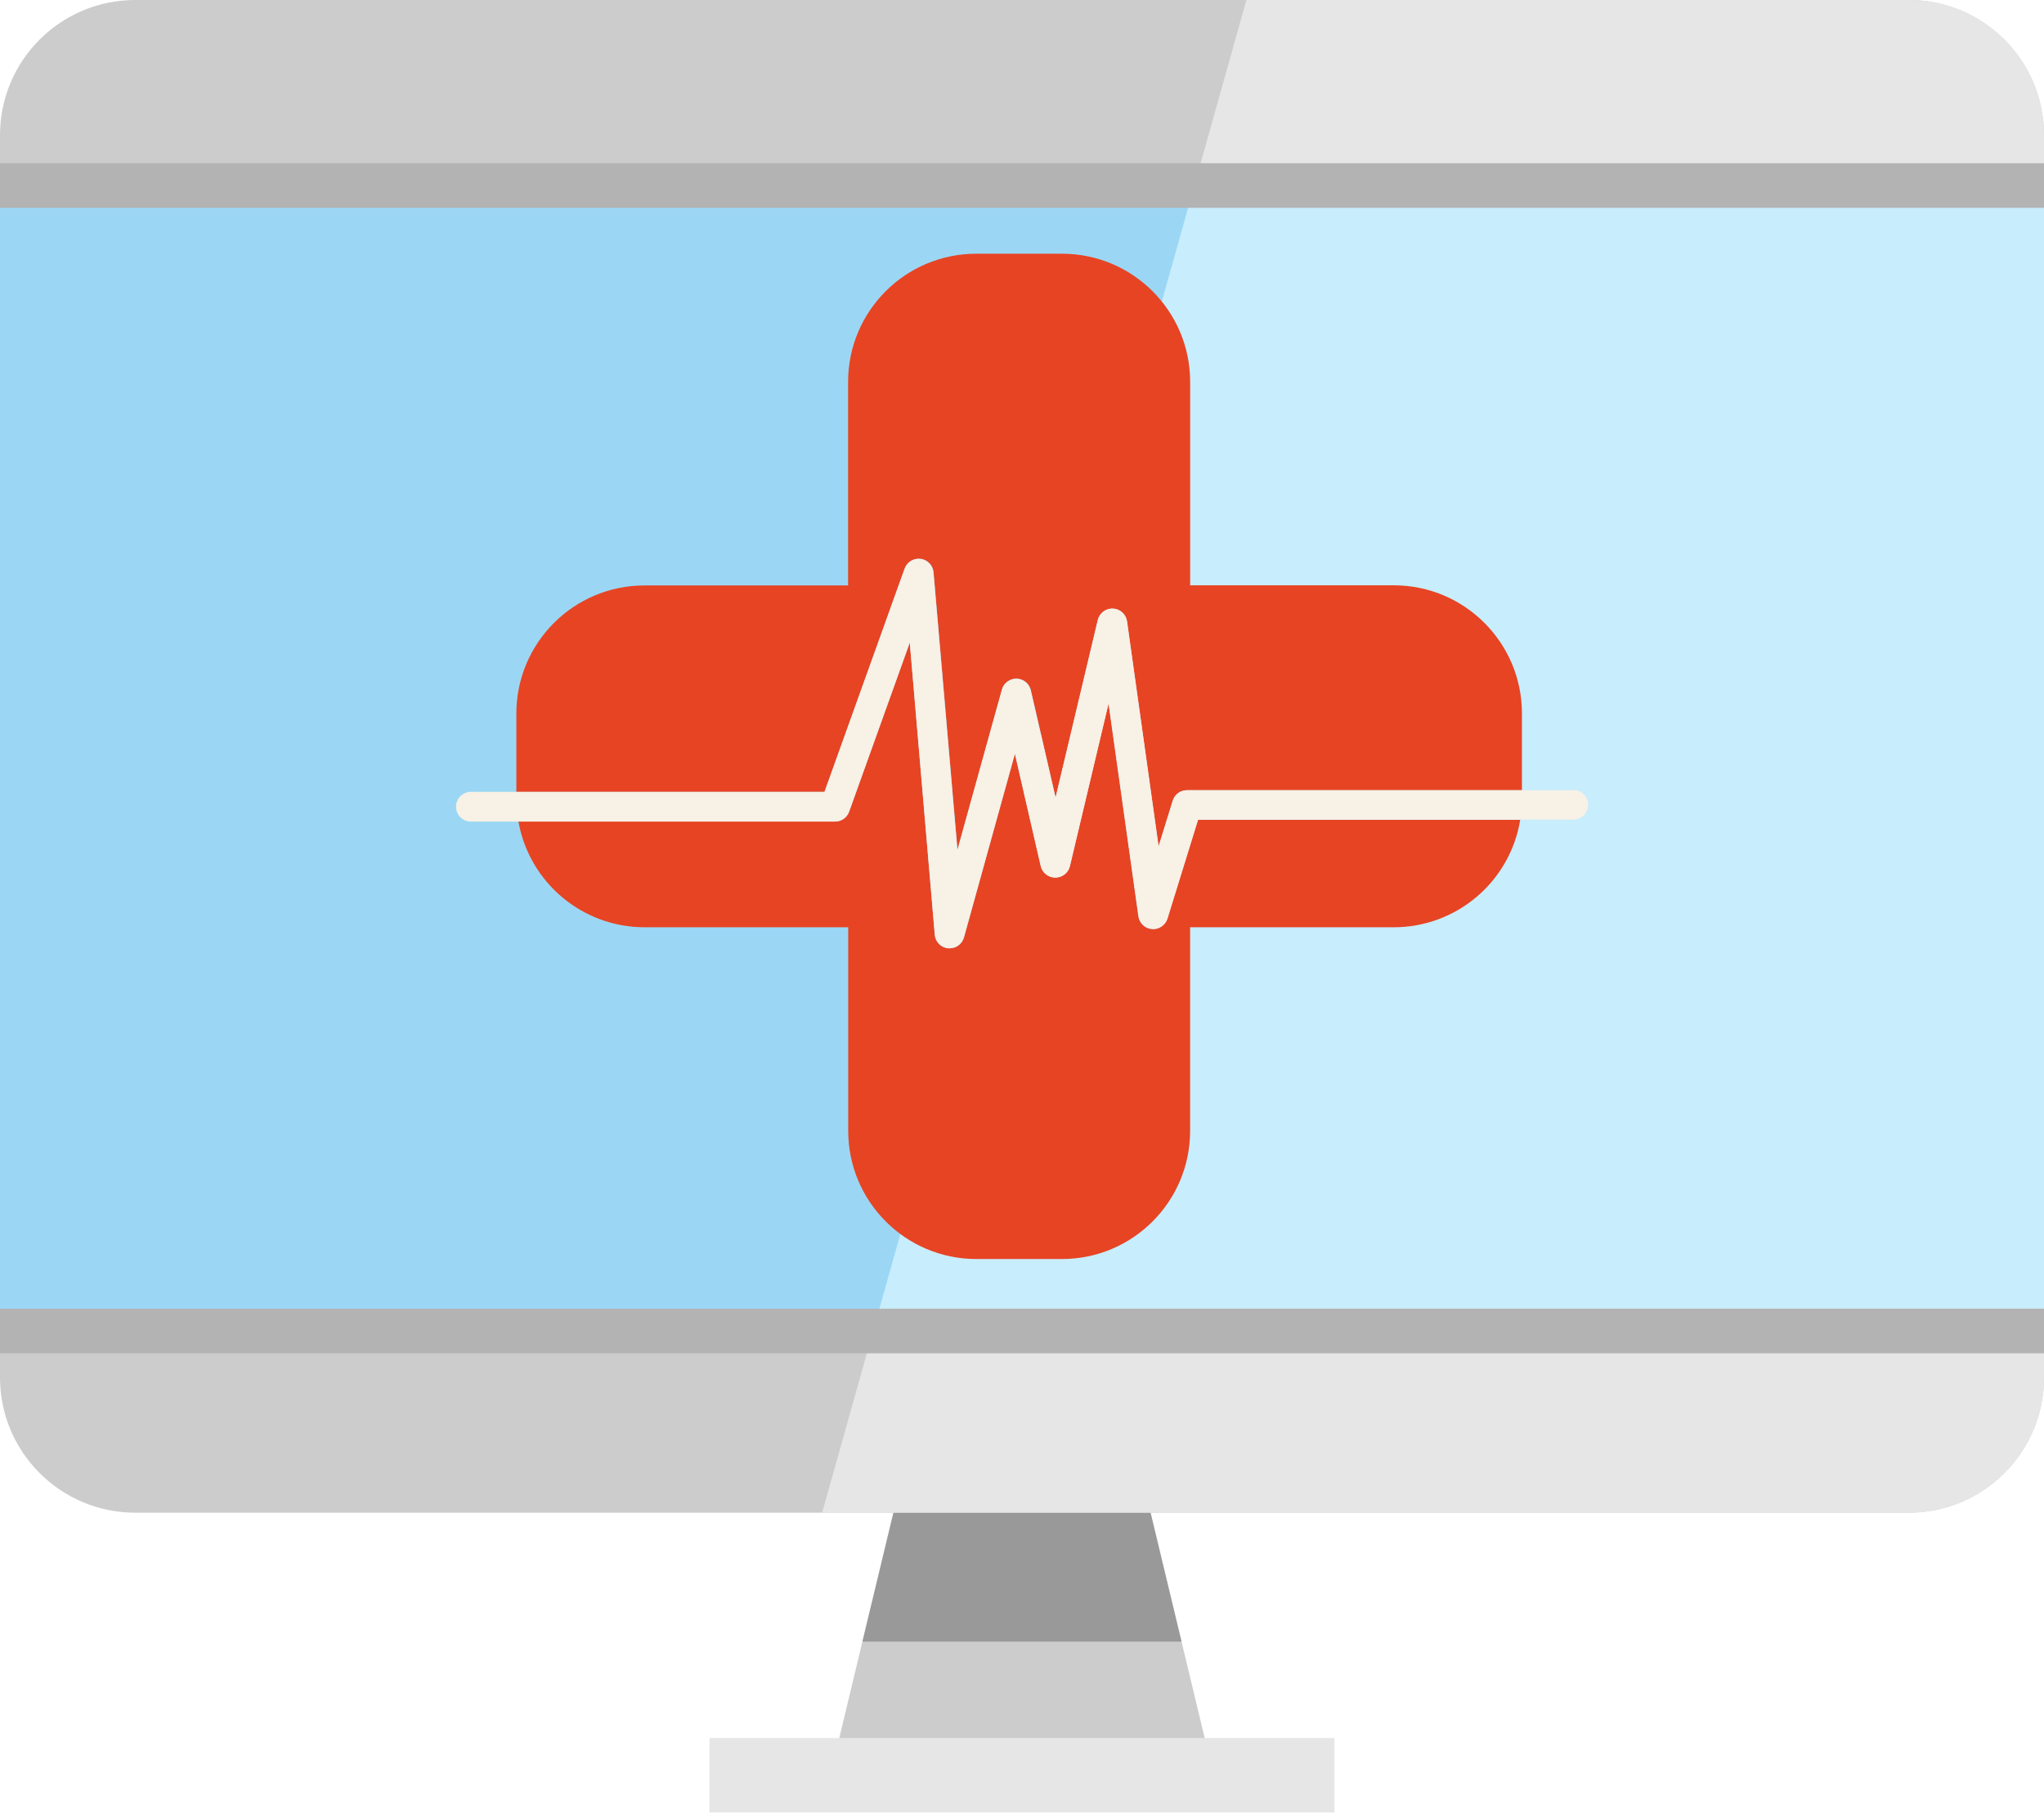
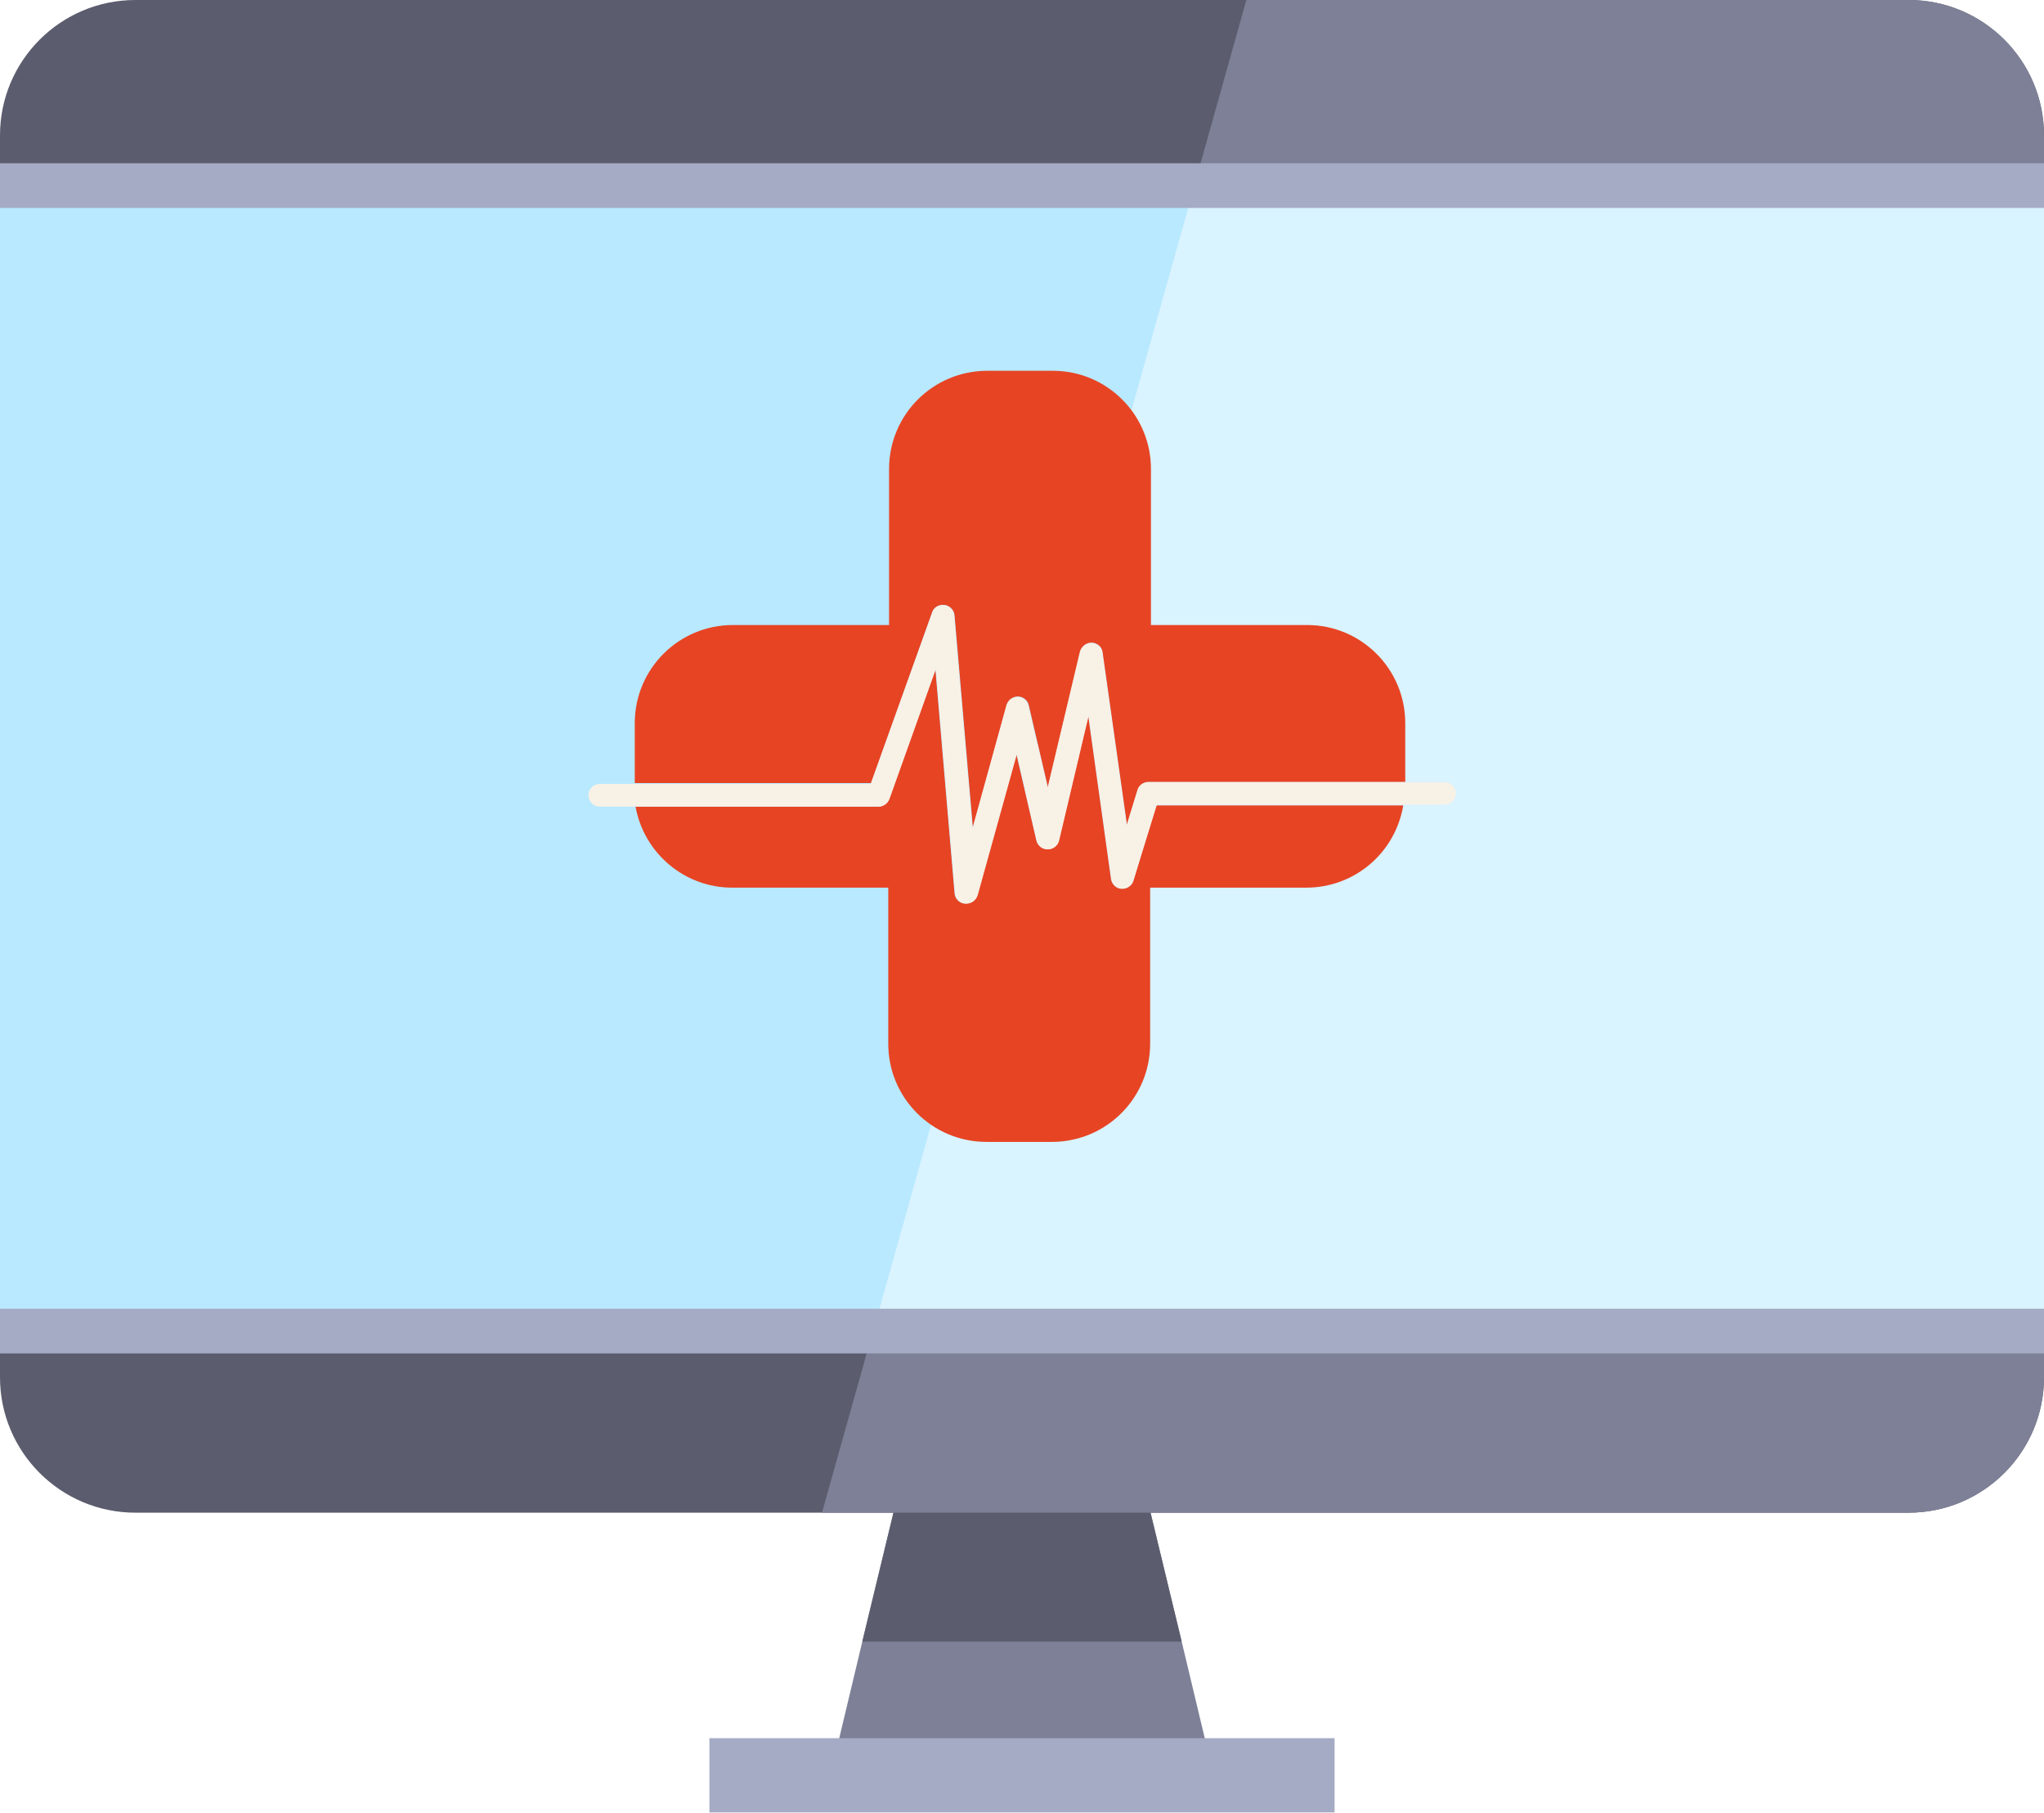
- <svg xmlns="http://www.w3.org/2000/svg" viewBox="0 0 512 454.1">
-   <defs>
-     <style>.cls-1{fill:#ccc;}.cls-2{fill:#999;}.cls-3{fill:#e6e6e6;}.cls-4{fill:#9bd7f4;}.cls-5{fill:#c8edfc;}.cls-6{fill:#b3b3b3;}.cls-7{fill:#e74424;}.cls-8{fill:#f7f1e6;}</style>
-   </defs>
-   <g id="Layer_2" data-name="Layer 2">
-     <g id="Layer_1-2" data-name="Layer 1">
-       <polygon class="cls-1" points="304 444.78 207.99 444.78 216.03 411.3 223.8 379 288.2 379 295.96 411.3 304 444.78" />
-       <polygon class="cls-2" points="295.96 411.3 216.03 411.3 223.8 379 249.93 346.97 288.2 379 295.96 411.3" />
-       <path class="cls-1" d="M512,33.88V345.12A33.88,33.88,0,0,1,478.12,379H33.88A33.88,33.88,0,0,1,0,345.12V33.88A33.88,33.88,0,0,1,33.88,0H478.12A33.88,33.88,0,0,1,512,33.88Z" />
-       <path class="cls-3" d="M512,33.88V345.12A33.88,33.88,0,0,1,478.12,379H205.94L312.21,0H478.12A33.88,33.88,0,0,1,512,33.88Z" />
-       <rect class="cls-4" y="46.48" width="512" height="286.04" />
-       <polygon class="cls-5" points="512 46.48 512 332.52 218.98 332.52 299.17 46.48 512 46.48" />
-       <rect class="cls-3" x="177.71" y="435.47" width="156.56" height="18.64" />
-       <rect class="cls-6" y="40.89" width="512" height="11.18" />
-       <rect class="cls-6" y="327.89" width="512" height="11.18" />
-       <g id="Layer_2-2" data-name="Layer 2">
-         <path class="cls-7" d="M226.64,142.43a3.73,3.73,0,0,1,7.22.94l6,69.56L251,172.75a3.73,3.73,0,0,1,7.22.16l6.21,26.94L275,155.3a3.73,3.73,0,0,1,7.31.35l7.91,56.4,3.55-11.46a3.73,3.73,0,0,1,3.56-2.62h83.9V178.76a32.11,32.11,0,0,0-32.11-32.11h-51v-51A32.11,32.11,0,0,0,266,63.57H244.55a32.11,32.11,0,0,0-32.11,32.11v51h-51a32.11,32.11,0,0,0-32.1,32.11v19.62h77.2Z" />
-         <path class="cls-7" d="M292.4,230.19a3.73,3.73,0,0,1-7.25-.58l-7.49-53.37L268,217a3.73,3.73,0,0,1-3.62,2.86h0A3.73,3.73,0,0,1,260.7,217l-6.48-28.13-12.76,46a3.73,3.73,0,0,1-3.59,2.73h-.35a3.73,3.73,0,0,1-3.37-3.39L227.89,161l-15.19,42.35a3.72,3.72,0,0,1-3.51,2.47H129.86a32.11,32.11,0,0,0,31.61,26.51h51v51a32.12,32.12,0,0,0,32.11,32.12H266a32.11,32.11,0,0,0,32.11-32.12v-51h51a32.11,32.11,0,0,0,31.69-26.92H300.07Z" />
-         <path class="cls-8" d="M394.23,198H297.32a3.73,3.73,0,0,0-3.56,2.62l-3.55,11.46-7.91-56.4a3.73,3.73,0,0,0-7.31-.35l-10.6,44.54-6.21-26.94a3.73,3.73,0,0,0-7.22-.16l-11.15,40.19-6-69.56a3.73,3.73,0,0,0-7.22-.94l-20.07,55.94H117.77a3.73,3.73,0,0,0,0,7.45h91.41a3.72,3.72,0,0,0,3.51-2.47L227.89,161l6.26,73.2a3.73,3.73,0,0,0,3.37,3.39h.35a3.73,3.73,0,0,0,3.59-2.73l12.76-46L260.7,217a3.73,3.73,0,0,0,3.62,2.89h0A3.73,3.73,0,0,0,268,217l9.71-40.81,7.49,53.37a3.73,3.73,0,0,0,7.25.58l7.67-24.78h94.16a3.73,3.73,0,0,0,0-7.45Z" />
+ <svg xmlns="http://www.w3.org/2000/svg" version="1.1" id="Layer_1" x="0px" y="0px" viewBox="0 0 512 454.1" style="enable-background:new 0 0 512 454.1;" xml:space="preserve">
+   <style type="text/css">
+ 	.st0{fill:#7D8096;}
+ 	.st1{fill:#5B5D6E;}
+ 	.st2{fill:#B8E9FF;}
+ 	.st3{fill:#D9F3FF;}
+ 	.st4{fill:#A5ABC4;}
+ 	.st5{fill:#E74424;}
+ 	.st6{fill:#F7F1E6;}
+ </style>
+   <g id="Layer_2">
+     <g id="Layer_1-2">
+       <polygon class="st0" points="304,444.8 208,444.8 216,411.3 223.8,379 288.2,379 296,411.3   " />
+       <polygon class="st1" points="296,411.3 216,411.3 223.8,379 249.9,347 288.2,379   " />
+       <path class="st1" d="M512,33.9v311.2c0,18.7-15.2,33.9-33.9,33.9l0,0H33.9C15.2,379,0,363.8,0,345.1c0,0,0,0,0,0V33.9    C0,15.2,15.2,0,33.9,0h444.2C496.8,0,512,15.2,512,33.9L512,33.9z" />
+       <path class="st0" d="M512,33.9v311.2c0,18.7-15.2,33.9-33.9,33.9l0,0H205.9L312.2,0h165.9C496.8,0,512,15.2,512,33.9L512,33.9z" />
+       <rect y="46.5" class="st2" width="512" height="286" />
+       <polygon class="st3" points="512,46.5 512,332.5 219,332.5 299.2,46.5   " />
+       <rect x="177.7" y="435.5" class="st4" width="156.6" height="18.6" />
+       <rect y="40.9" class="st4" width="512" height="11.2" />
+       <rect y="327.9" class="st4" width="512" height="11.2" />
+       <g id="Layer_2-2">
+         <path class="st5" d="M233.5,153.4c0.5-1.5,2.2-2.2,3.7-1.7c1,0.4,1.8,1.3,1.9,2.4l4.6,53.3l8.5-30.8c0.4-1.5,2-2.4,3.5-2     c1,0.3,1.8,1.1,2,2.1l4.8,20.6l8.1-34.1c0.4-1.5,1.9-2.5,3.5-2.1c1.1,0.3,2,1.2,2.1,2.4l6.1,43.2l2.7-8.8c0.4-1.2,1.5-2,2.7-2     H352v-14.7c0-13.6-11-24.6-24.6-24.6h-39.1v-39.1c0-13.6-11-24.6-24.6-24.6h-16.4c-13.6,0-24.6,11-24.6,24.6l0,0v39.1h-39.1     c-13.6,0-24.6,11-24.6,24.6v15h59.2L233.5,153.4z" />
+         <path class="st5" d="M283.9,220.7c-0.5,1.5-2.1,2.3-3.6,1.9c-1-0.3-1.8-1.2-2-2.3l-5.7-40.9l-7.4,31.2c-0.3,1.3-1.5,2.2-2.8,2.2     l0,0c-1.3,0-2.5-0.9-2.8-2.2l-5-21.6l-9.8,35.3c-0.3,1.2-1.5,2.1-2.8,2.1h-0.3c-1.4-0.1-2.5-1.2-2.6-2.6l-4.8-56.1l-11.6,32.5     c-0.4,1.1-1.5,1.9-2.7,1.9h-60.8c2.1,11.7,12.3,20.3,24.2,20.3h39.1v39.1c0,13.6,11,24.6,24.6,24.6h16.4     c13.6,0,24.6-11,24.6-24.6c0,0,0,0,0,0v-39.1h39.1c12.1,0,22.3-8.7,24.3-20.6h-61.9L283.9,220.7z" />
+         <path class="st6" d="M361.9,196h-74.3c-1.3,0-2.4,0.8-2.7,2l-2.7,8.8l-6.1-43.2c-0.2-1.6-1.7-2.6-3.2-2.4c-1.1,0.2-2.1,1-2.4,2.1     l-8.1,34.1l-4.8-20.6c-0.4-1.5-1.9-2.5-3.4-2.1c-1,0.2-1.8,1-2.1,2l-8.5,30.8l-4.6-53.3c-0.1-1.6-1.5-2.7-3.1-2.6     c-1.1,0.1-2.1,0.8-2.4,1.9l-15.4,42.9h-68c-1.6,0.1-2.8,1.4-2.7,3c0.1,1.5,1.2,2.6,2.7,2.7h70c1.2,0,2.3-0.8,2.7-1.9l11.6-32.5     l4.8,56.1c0.1,1.4,1.2,2.5,2.6,2.6h0.3c1.3,0,2.4-0.9,2.8-2.1l9.8-35.3l5,21.6c0.3,1.3,1.4,2.2,2.8,2.2l0,0     c1.3,0,2.5-0.9,2.8-2.2l7.4-31.3l5.7,40.9c0.2,1.6,1.7,2.6,3.2,2.4c1.1-0.2,2-0.9,2.3-2l5.9-19H362c1.6-0.1,2.8-1.4,2.7-3     C364.6,197.2,363.4,196,361.9,196L361.9,196z" />
      </g>
    </g>
  </g>
</svg>
